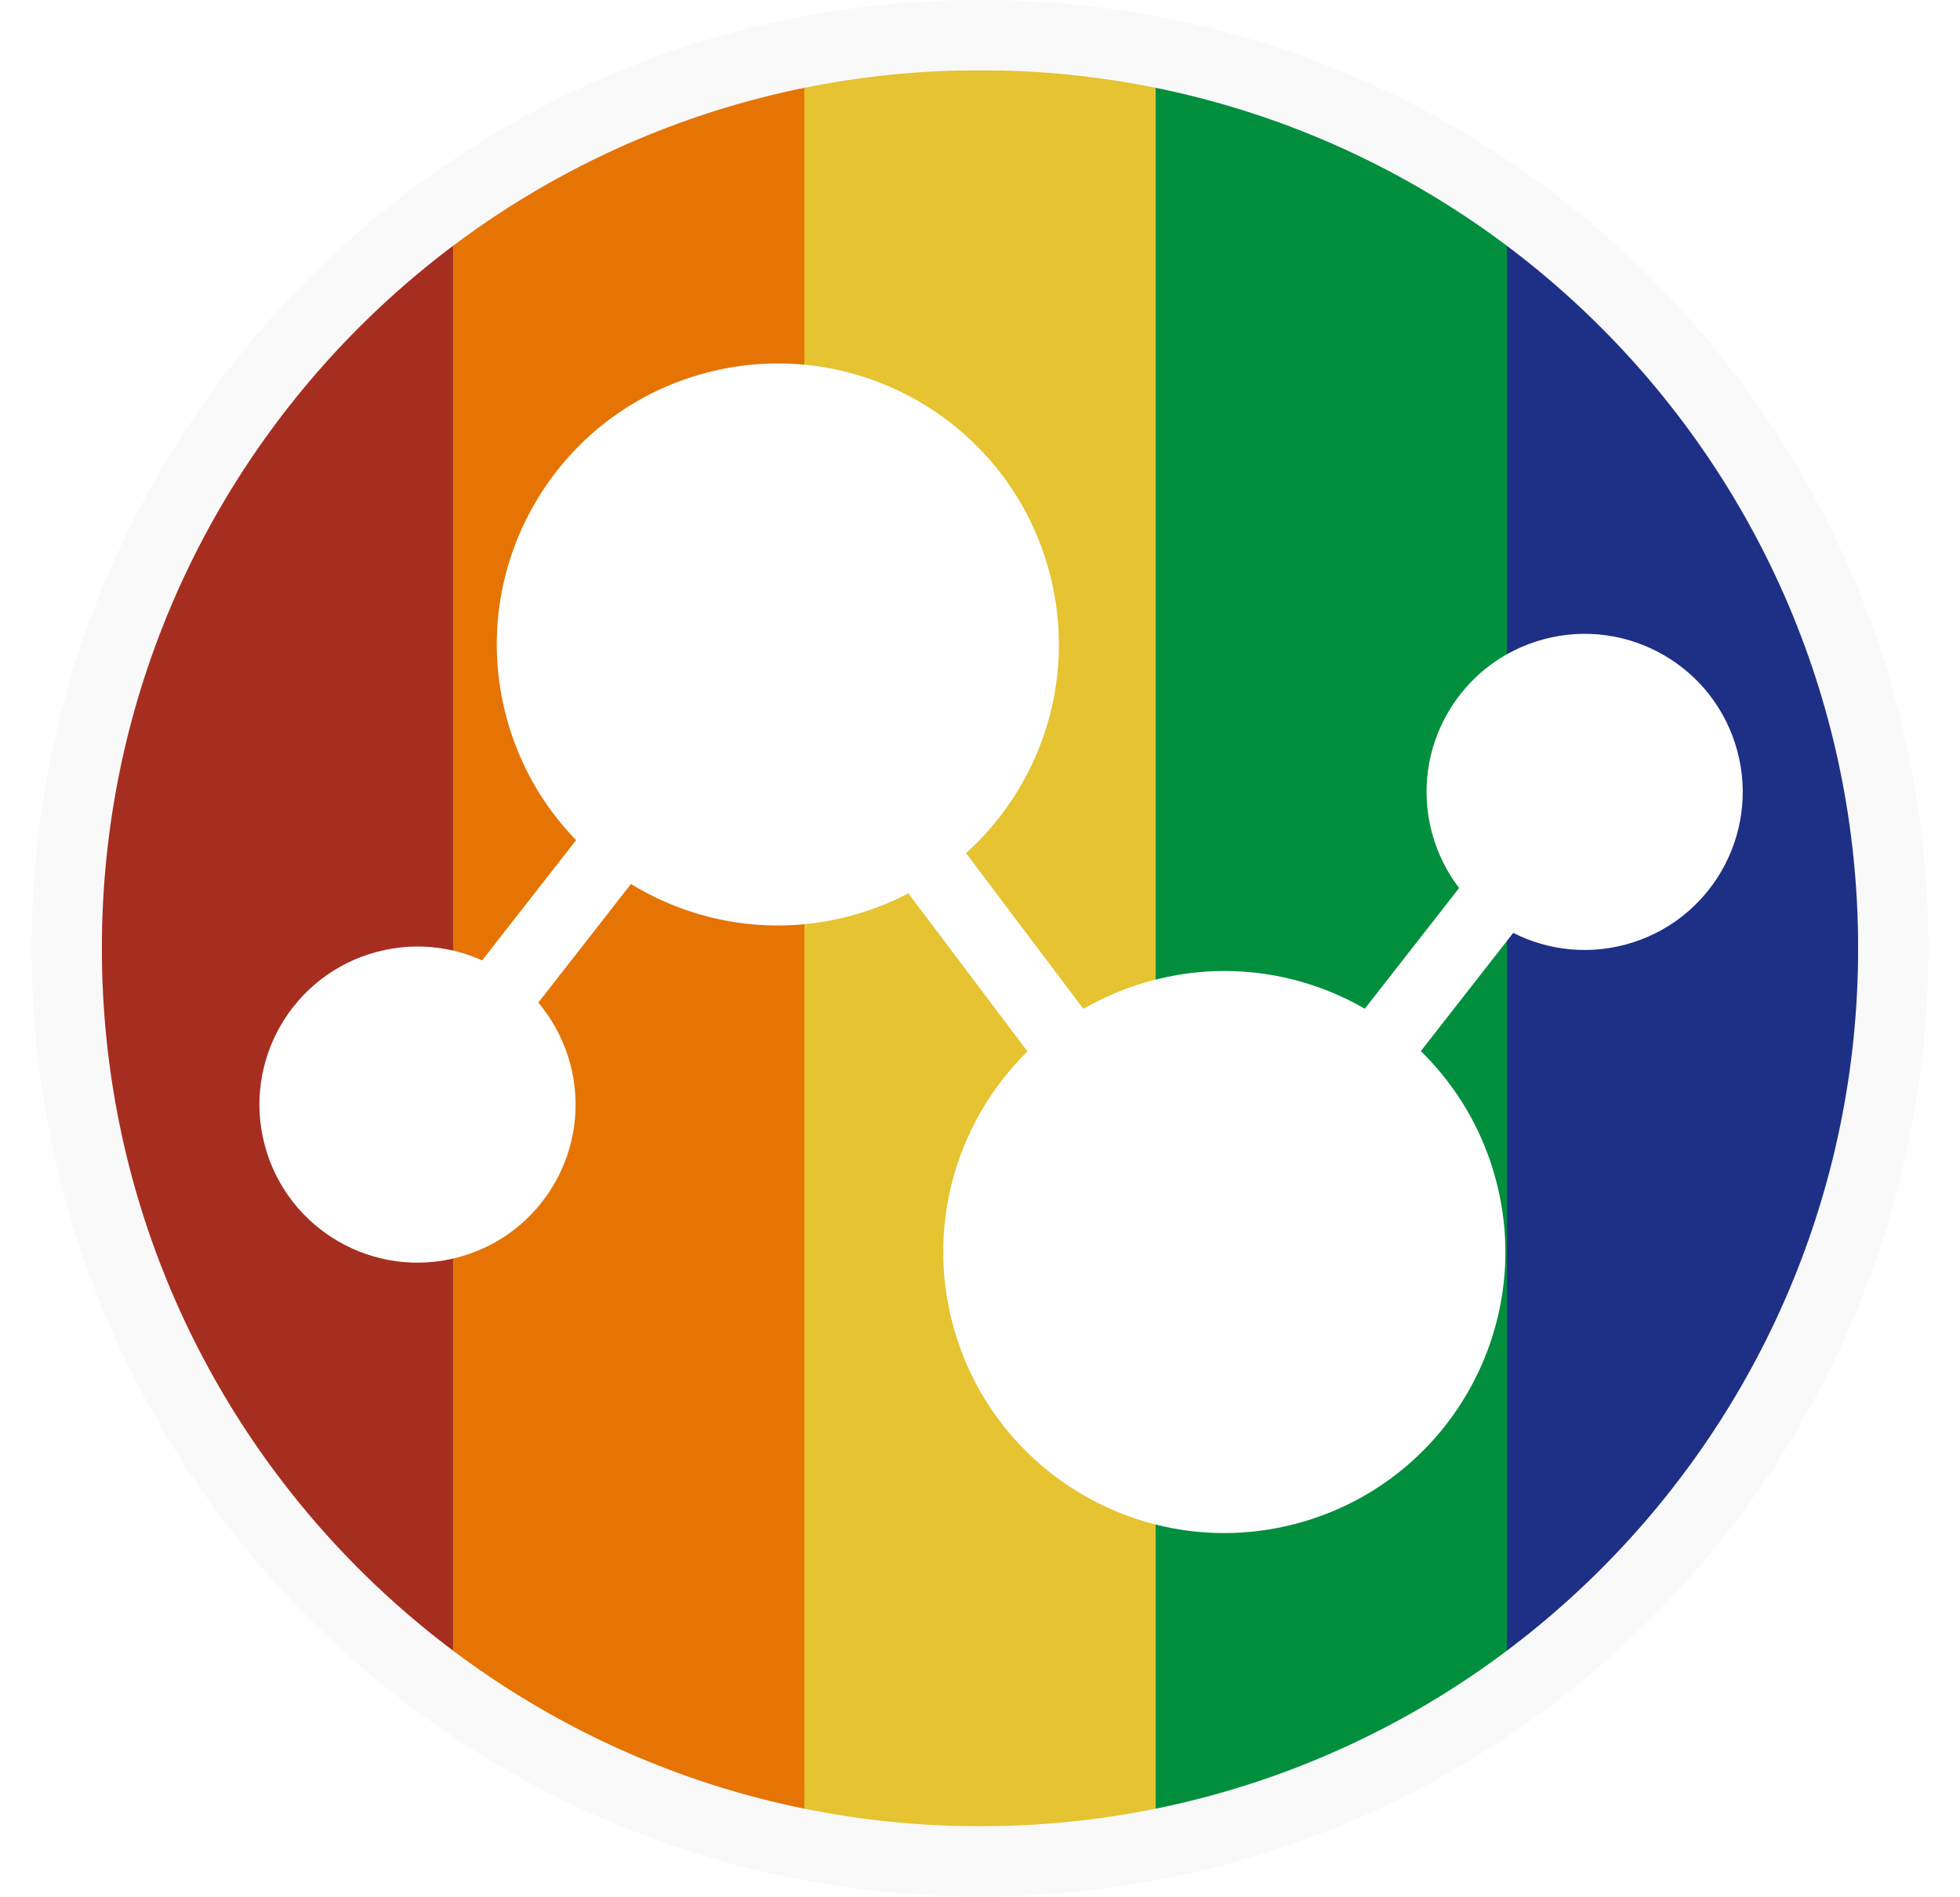
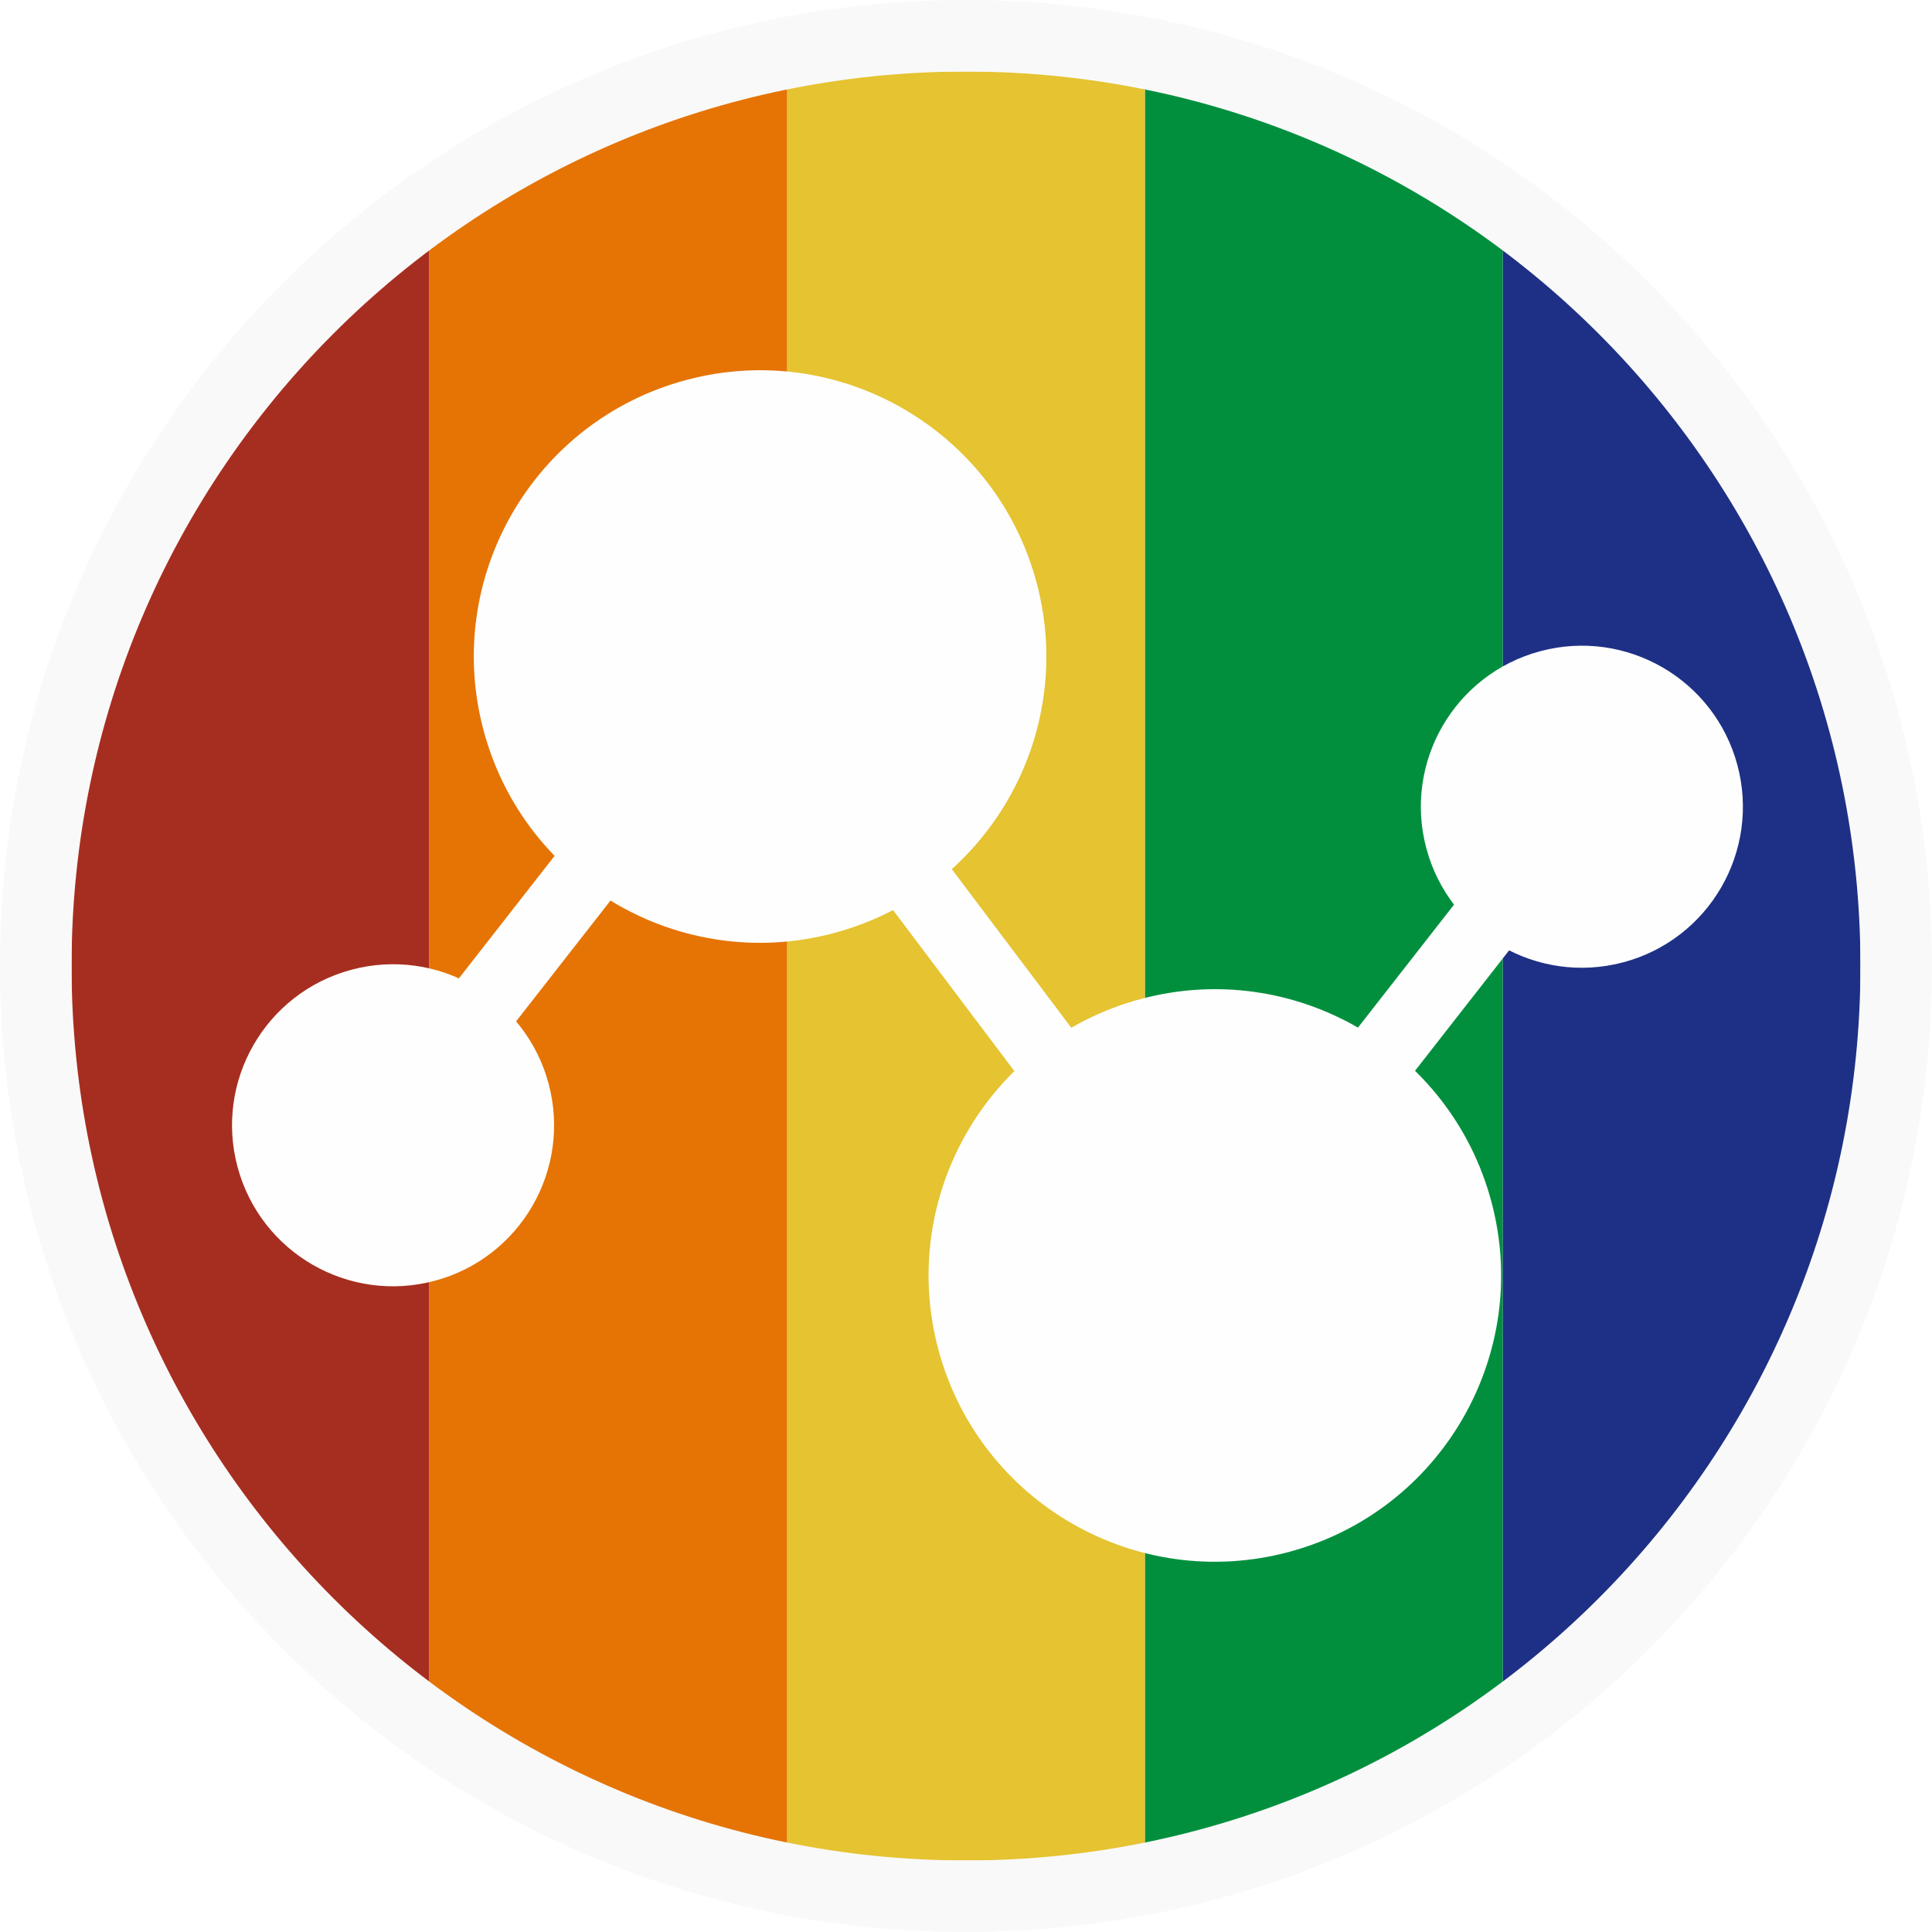
- <svg xmlns="http://www.w3.org/2000/svg" width="620" height="600" viewBox="0 0 540 540" fill="none">
+ <svg xmlns="http://www.w3.org/2000/svg" width="620" height="620" viewBox="0 0 540 540" fill="none">
  <circle cx="270" cy="270" r="270" fill="#F9F9F9" />
  <mask id="mask0_6_2" style="mask-type:alpha" maskUnits="userSpaceOnUse" x="20" y="20" width="500" height="500">
    <circle cx="270" cy="270" r="250" fill="#CC0606" />
  </mask>
  <g mask="url(#mask0_6_2)">
    <rect x="20" y="20" width="100" height="500" fill="#A62E20" />
    <rect x="420" y="20" width="100" height="500" fill="#1E3085" />
    <rect x="320" y="20" width="100" height="500" fill="#018F3E" />
    <rect x="220" y="20" width="100" height="500" fill="#E5C331" />
    <rect x="120" y="20" width="100" height="500" fill="#E57405" />
    <circle cx="442.139" cy="225.483" r="45" transform="rotate(-15 442.139 225.483)" fill="#FEFEFE" />
    <circle cx="109.861" cy="314.517" r="45" transform="rotate(-15 109.861 314.517)" fill="#FEFEFE" />
    <circle cx="339.553" cy="356.499" r="80" transform="rotate(-15 339.553 356.499)" fill="#FEFEFE" />
    <circle cx="212.447" cy="183.501" r="80" transform="rotate(-15 212.447 183.501)" fill="#FEFEFE" />
    <line x1="116.712" y1="304.481" x2="221.193" y2="170.751" stroke="#FEFEFE" stroke-width="20" />
    <line x1="199.306" y1="171.004" x2="356.481" y2="379.583" stroke="#FEFEFE" stroke-width="20" />
    <line x1="328.379" y1="368.96" x2="432.861" y2="235.23" stroke="#FEFEFE" stroke-width="20" />
  </g>
</svg>
